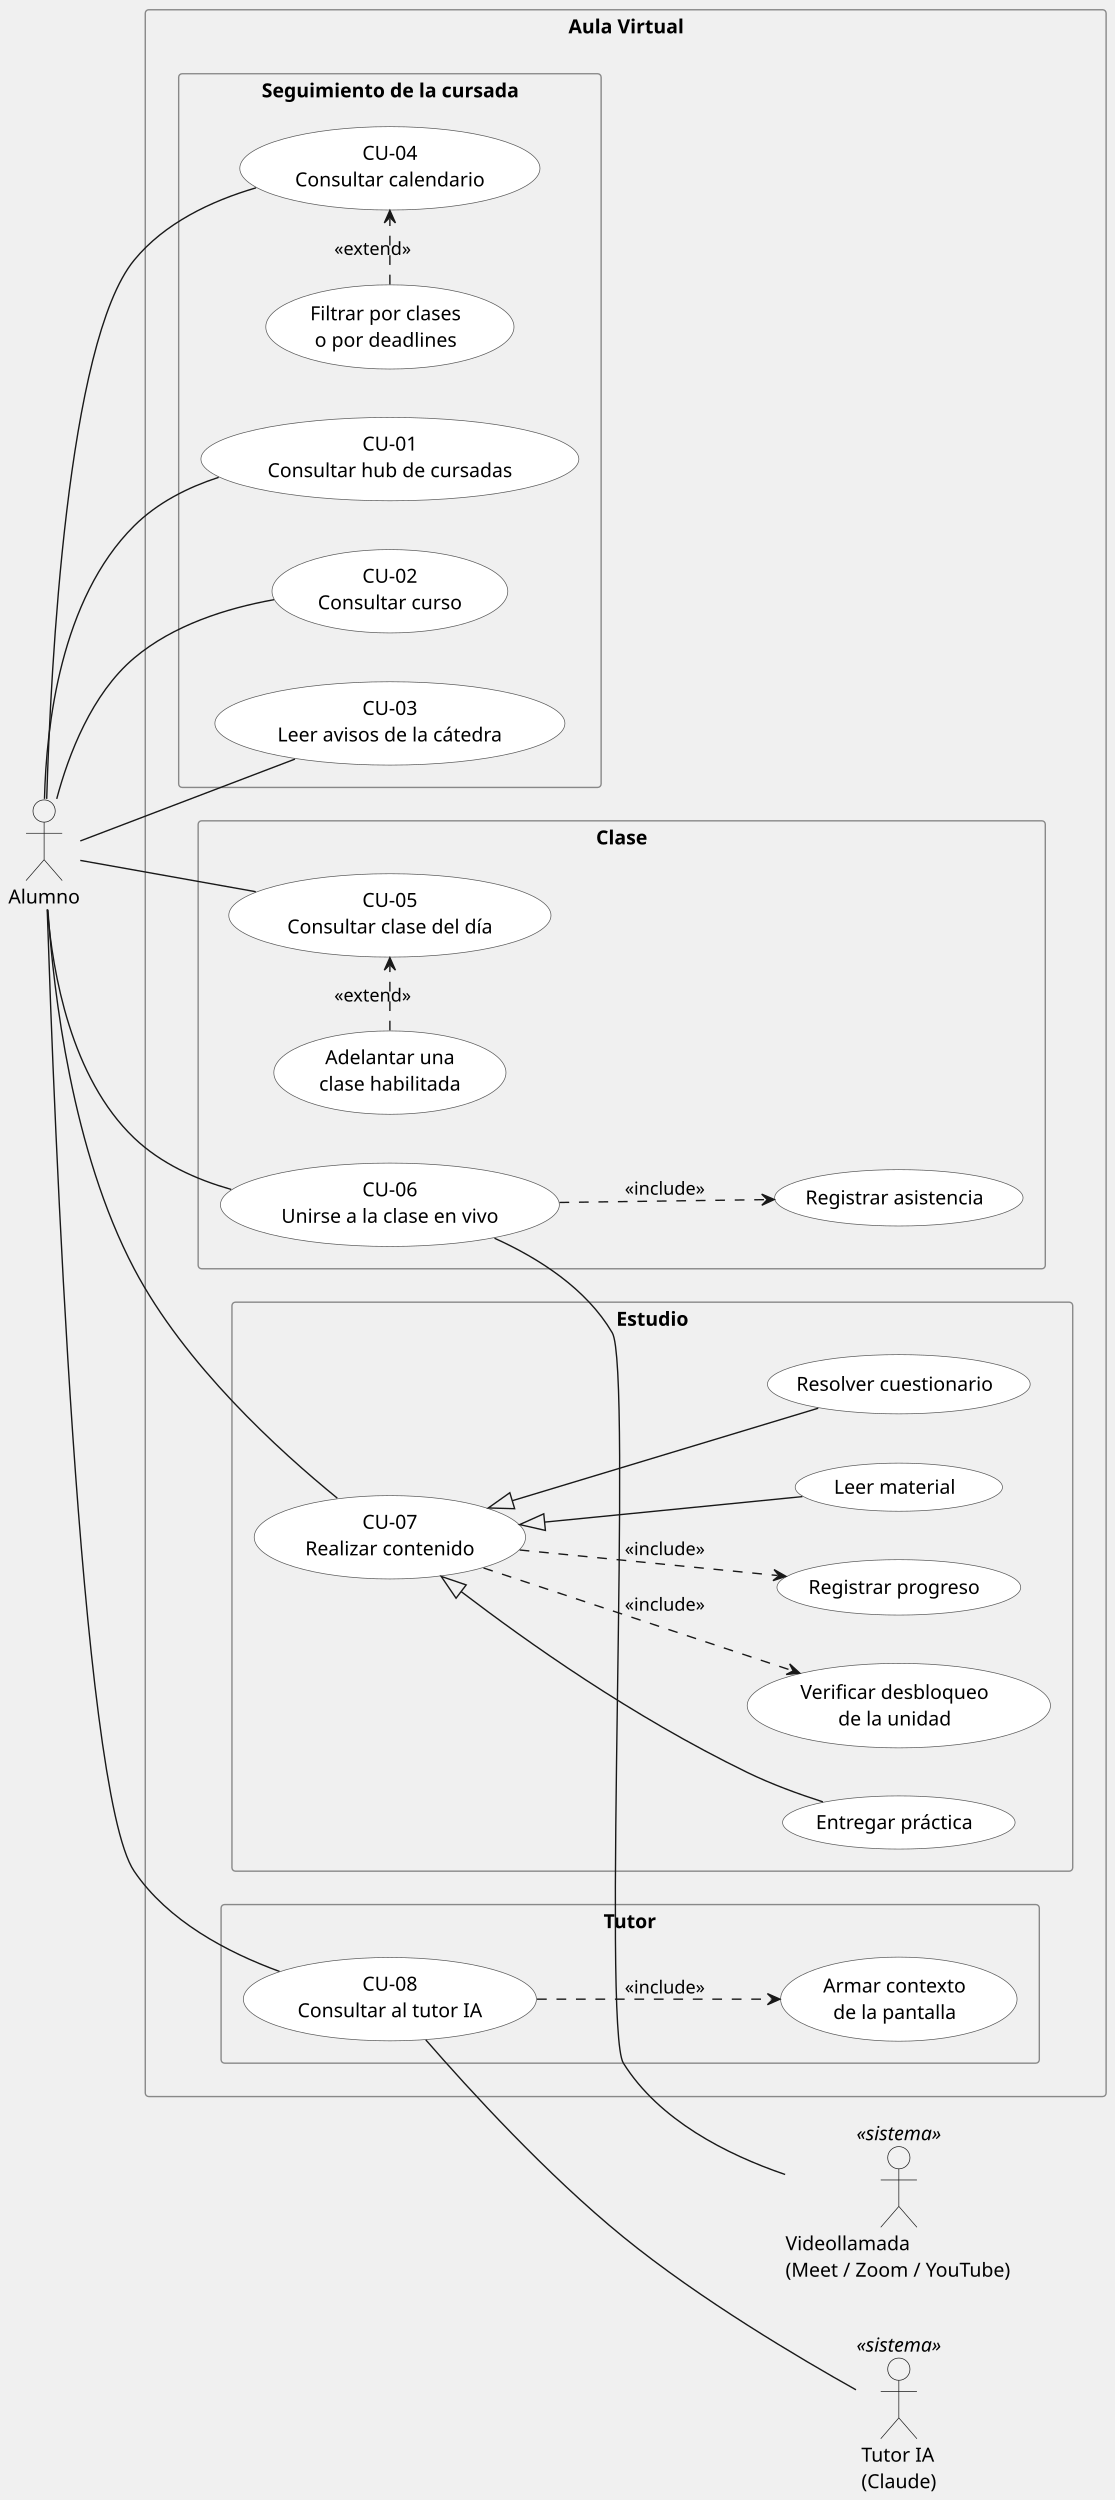
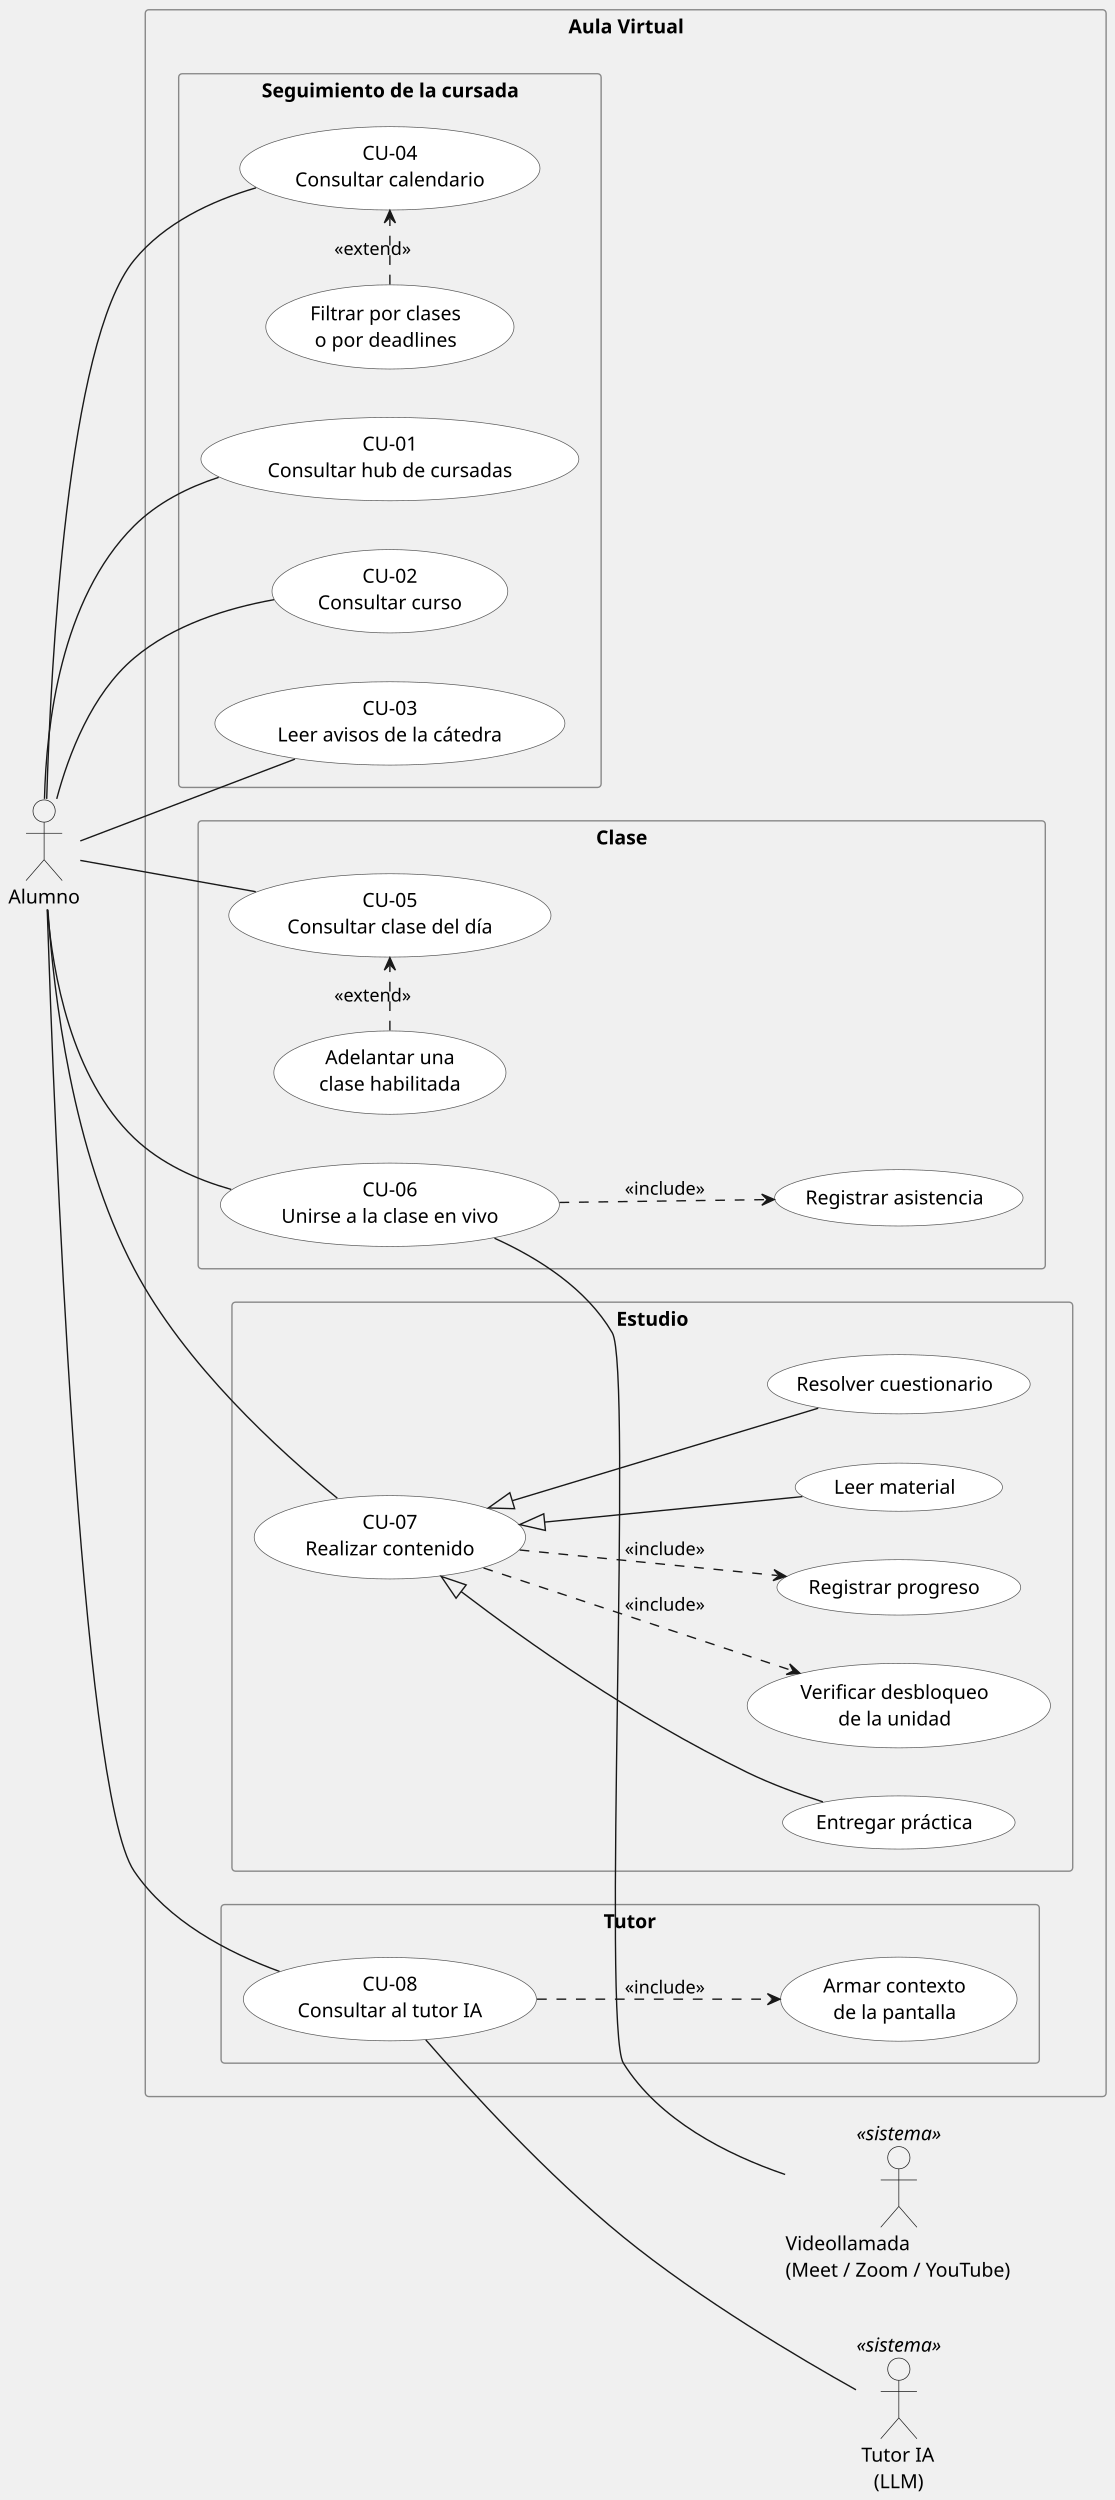
<svg xmlns="http://www.w3.org/2000/svg" contentStyleType="text/css" height="1797px" preserveAspectRatio="none" style="width:801px;height:1797px;background:#FFFFFF;" version="1.1" viewBox="0 0 801 1797" width="801px" zoomAndPan="magnify">
  <defs />
  <g>
    <g id="cluster_Aula Virtual">
      <rect fill="none" height="1500" rx="2.5" ry="2.5" style="stroke:#888888;stroke-width:1.0;" width="690.65" x="104.42" y="7" />
      <text fill="#000000" font-family="Sans" font-size="14" font-weight="bold" lengthAdjust="spacing" textLength="82.264" x="408.613" y="23.966">Aula Virtual</text>
    </g>
    <g id="cluster_Seguimiento de la cursada">
      <rect fill="none" height="513" rx="2.5" ry="2.5" style="stroke:#888888;stroke-width:1.0;" width="303.67" x="128.42" y="53" />
      <text fill="#000000" font-family="Sans" font-size="14" font-weight="bold" lengthAdjust="spacing" textLength="184.239" x="188.135" y="69.966">Seguimiento de la cursada</text>
    </g>
    <g id="cluster_Clase">
      <rect fill="none" height="322" rx="2.5" ry="2.5" style="stroke:#888888;stroke-width:1.0;" width="608.93" x="142.43" y="590" />
      <text fill="#000000" font-family="Sans" font-size="14" font-weight="bold" lengthAdjust="spacing" textLength="36.932" x="428.429" y="606.966">Clase</text>
    </g>
    <g id="cluster_Estudio">
      <rect fill="none" height="409" rx="2.5" ry="2.5" style="stroke:#888888;stroke-width:1.0;" width="604.34" x="166.73" y="936" />
      <text fill="#000000" font-family="Sans" font-size="14" font-weight="bold" lengthAdjust="spacing" textLength="51.828" x="442.986" y="952.966">Estudio</text>
    </g>
    <g id="cluster_Tutor">
      <rect fill="none" height="114" rx="2.5" ry="2.5" style="stroke:#888888;stroke-width:1.0;" width="588.14" x="158.92" y="1369" />
      <text fill="#000000" font-family="Sans" font-size="14" font-weight="bold" lengthAdjust="spacing" textLength="38.262" x="433.859" y="1385.966">Tutor</text>
    </g>
    <g id="elem_UC01">
      <ellipse cx="280.252" cy="329.996" fill="#FFFFFF" rx="135.832" ry="29.966" style="stroke:#555555;stroke-width:0.5;" />
      <text fill="#000000" font-family="Sans" font-size="14" lengthAdjust="spacing" textLength="39.606" x="260.449" y="323.894">CU-01</text>
      <text fill="#000000" font-family="Sans" font-size="14" lengthAdjust="spacing" textLength="175.853" x="192.326" y="342.962">Consultar hub de cursadas</text>
    </g>
    <g id="elem_UC02">
      <ellipse cx="280.251" cy="424.996" fill="#FFFFFF" rx="84.741" ry="29.966" style="stroke:#555555;stroke-width:0.5;" />
      <text fill="#000000" font-family="Sans" font-size="14" lengthAdjust="spacing" textLength="39.606" x="260.448" y="418.894">CU-02</text>
      <text fill="#000000" font-family="Sans" font-size="14" lengthAdjust="spacing" textLength="103.6" x="228.452" y="437.962">Consultar curso</text>
    </g>
    <g id="elem_UC03">
      <ellipse cx="280.254" cy="519.996" fill="#FFFFFF" rx="125.804" ry="29.966" style="stroke:#555555;stroke-width:0.5;" />
      <text fill="#000000" font-family="Sans" font-size="14" lengthAdjust="spacing" textLength="39.606" x="260.451" y="513.894">CU-03</text>
      <text fill="#000000" font-family="Sans" font-size="14" lengthAdjust="spacing" textLength="161.671" x="199.418" y="532.962">Leer avisos de la cátedra</text>
    </g>
    <g id="elem_UC04">
      <ellipse cx="280.246" cy="120.996" fill="#FFFFFF" rx="107.886" ry="29.966" style="stroke:#555555;stroke-width:0.5;" />
      <text fill="#000000" font-family="Sans" font-size="14" lengthAdjust="spacing" textLength="39.606" x="260.443" y="114.894">CU-04</text>
      <text fill="#000000" font-family="Sans" font-size="14" lengthAdjust="spacing" textLength="136.332" x="212.081" y="133.962">Consultar calendario</text>
    </g>
    <g id="elem_UC04a">
      <ellipse cx="280.25" cy="235.002" fill="#FFFFFF" rx="89.21" ry="30.262" style="stroke:#555555;stroke-width:0.5;" />
      <text fill="#000000" font-family="Sans" font-size="14" lengthAdjust="spacing" textLength="108.598" x="222.951" y="230.201">Filtrar por clases</text>
      <text fill="#000000" font-family="Sans" font-size="14" lengthAdjust="spacing" textLength="102.06" x="226.22" y="249.269">o por deadlines</text>
    </g>
    <g id="elem_UC05">
      <ellipse cx="280.246" cy="657.996" fill="#FFFFFF" rx="115.806" ry="29.966" style="stroke:#555555;stroke-width:0.5;" />
      <text fill="#000000" font-family="Sans" font-size="14" lengthAdjust="spacing" textLength="39.606" x="260.443" y="651.894">CU-05</text>
      <text fill="#000000" font-family="Sans" font-size="14" lengthAdjust="spacing" textLength="147.531" x="206.48" y="670.962">Consultar clase del día</text>
    </g>
    <g id="elem_UC05a">
      <ellipse cx="280.255" cy="770.996" fill="#FFFFFF" rx="83.434" ry="29.966" style="stroke:#555555;stroke-width:0.5;" />
      <text fill="#000000" font-family="Sans" font-size="14" lengthAdjust="spacing" textLength="93.058" x="233.726" y="764.894">Adelantar una</text>
      <text fill="#000000" font-family="Sans" font-size="14" lengthAdjust="spacing" textLength="101.752" x="229.379" y="783.962">clase habilitada</text>
    </g>
    <g id="elem_UC06">
      <ellipse cx="280.255" cy="865.996" fill="#FFFFFF" rx="121.825" ry="29.966" style="stroke:#555555;stroke-width:0.5;" />
      <text fill="#000000" font-family="Sans" font-size="14" lengthAdjust="spacing" textLength="39.606" x="260.452" y="859.894">CU-06</text>
      <text fill="#000000" font-family="Sans" font-size="14" lengthAdjust="spacing" textLength="156.043" x="202.233" y="878.962">Unirse a la clase en vivo</text>
    </g>
    <g id="elem_UC06a">
      <ellipse cx="646.082" cy="860.996" fill="#FFFFFF" rx="89.282" ry="20.256" style="stroke:#555555;stroke-width:0.5;" />
      <text fill="#000000" font-family="Sans" font-size="14" lengthAdjust="spacing" textLength="128.31" x="578.928" y="865.73">Registrar asistencia</text>
    </g>
    <g id="elem_UC07">
      <ellipse cx="280.252" cy="1104.996" fill="#FFFFFF" rx="97.522" ry="29.966" style="stroke:#555555;stroke-width:0.5;" />
      <text fill="#000000" font-family="Sans" font-size="14" lengthAdjust="spacing" textLength="39.606" x="260.449" y="1098.894">CU-07</text>
      <text fill="#000000" font-family="Sans" font-size="14" lengthAdjust="spacing" textLength="121.674" x="219.415" y="1117.962">Realizar contenido</text>
    </g>
    <g id="elem_UC07a">
      <ellipse cx="646.083" cy="1068.999" fill="#FFFFFF" rx="74.493" ry="17.299" style="stroke:#555555;stroke-width:0.5;" />
      <text fill="#000000" font-family="Sans" font-size="14" lengthAdjust="spacing" textLength="87.304" x="599.432" y="1073.732">Leer material</text>
    </g>
    <g id="elem_UC07c">
      <ellipse cx="646.079" cy="994.996" fill="#FFFFFF" rx="94.429" ry="21.286" style="stroke:#555555;stroke-width:0.5;" />
      <text fill="#000000" font-family="Sans" font-size="14" lengthAdjust="spacing" textLength="141.302" x="572.429" y="999.729">Resolver cuestionario</text>
    </g>
    <g id="elem_UC07d">
      <ellipse cx="646.084" cy="1310.003" fill="#FFFFFF" rx="83.564" ry="19.113" style="stroke:#555555;stroke-width:0.5;" />
      <text fill="#000000" font-family="Sans" font-size="14" lengthAdjust="spacing" textLength="113.26" x="586.455" y="1314.736">Entregar práctica</text>
    </g>
    <g id="elem_UC07x">
      <ellipse cx="646.084" cy="1225.997" fill="#FFFFFF" rx="108.994" ry="30.378" style="stroke:#555555;stroke-width:0.5;" />
      <text fill="#000000" font-family="Sans" font-size="14" lengthAdjust="spacing" textLength="135.645" x="575.261" y="1221.197">Verificar desbloqueo</text>
      <text fill="#000000" font-family="Sans" font-size="14" lengthAdjust="spacing" textLength="81.242" x="602.463" y="1240.264">de la unidad</text>
    </g>
    <g id="elem_UC07y">
      <ellipse cx="646.085" cy="1141.001" fill="#FFFFFF" rx="87.605" ry="19.921" style="stroke:#555555;stroke-width:0.5;" />
      <text fill="#000000" font-family="Sans" font-size="14" lengthAdjust="spacing" textLength="123.97" x="581.1" y="1145.734">Registrar progreso</text>
    </g>
    <g id="elem_UC08">
      <ellipse cx="280.252" cy="1436.996" fill="#FFFFFF" rx="105.332" ry="29.966" style="stroke:#555555;stroke-width:0.5;" />
      <text fill="#000000" font-family="Sans" font-size="14" lengthAdjust="spacing" textLength="39.606" x="260.449" y="1430.894">CU-08</text>
      <text fill="#000000" font-family="Sans" font-size="14" lengthAdjust="spacing" textLength="132.72" x="213.892" y="1449.962">Consultar al tutor IA</text>
    </g>
    <g id="elem_UC08a">
      <ellipse cx="646.081" cy="1437" fill="#FFFFFF" rx="84.981" ry="30.23" style="stroke:#555555;stroke-width:0.5;" />
      <text fill="#000000" font-family="Sans" font-size="14" lengthAdjust="spacing" textLength="102.816" x="591.673" y="1432.199">Armar contexto</text>
      <text fill="#000000" font-family="Sans" font-size="14" lengthAdjust="spacing" textLength="88.354" x="598.904" y="1451.267">de la pantalla</text>
    </g>
    <g id="elem_alumno">
      <ellipse cx="31.711" cy="582.96" fill="#F1F1F1" rx="8" ry="8" style="stroke:#181818;stroke-width:0.5;" />
      <path d="M31.711,590.96 L31.711,617.96 M18.711,598.96 L44.711,598.96 M31.711,617.96 L18.711,632.96 M31.711,617.96 L44.711,632.96 " fill="none" style="stroke:#181818;stroke-width:0.5;" />
      <text fill="#000000" font-family="Sans" font-size="14" lengthAdjust="spacing" textLength="51.422" x="6" y="649.426">Alumno</text>
    </g>
    <g id="elem_ia">
      <ellipse cx="646.08" cy="1702.968" fill="#F1F1F1" rx="8" ry="8" style="stroke:#181818;stroke-width:0.5;" />
      <path d="M646.08,1710.968 L646.08,1737.968 M633.08,1718.968 L659.08,1718.968 M646.08,1737.968 L633.08,1752.968 M646.08,1737.968 L659.08,1752.968 " fill="none" style="stroke:#181818;stroke-width:0.5;" />
      <text fill="#000000" font-family="Sans" font-size="14" lengthAdjust="spacing" textLength="53.074" x="619.144" y="1769.434">Tutor IA</text>
-       <text fill="#000000" font-family="Sans" font-size="14" lengthAdjust="spacing" textLength="53.872" x="619.144" y="1788.502">(Claude)</text>
+       <text fill="#000000" font-family="Sans" font-size="14" lengthAdjust="spacing" textLength="36.0" x="628.07" y="1788.502">(LLM)</text>
      <text fill="#000000" font-family="Sans" font-size="14" font-style="italic" lengthAdjust="spacing" textLength="60.9" x="615.63" y="1690.366">«sistema»</text>
    </g>
    <g id="elem_video">
      <ellipse cx="646.083" cy="1550.968" fill="#F1F1F1" rx="8" ry="8" style="stroke:#181818;stroke-width:0.5;" />
      <path d="M646.083,1558.968 L646.083,1585.968 M633.083,1566.968 L659.083,1566.968 M646.083,1585.968 L633.083,1600.968 M646.083,1585.968 L659.083,1600.968 " fill="none" style="stroke:#181818;stroke-width:0.5;" />
      <text fill="#000000" font-family="Sans" font-size="14" lengthAdjust="spacing" textLength="89.474" x="564.61" y="1617.434">Videollamada</text>
      <text fill="#000000" font-family="Sans" font-size="14" lengthAdjust="spacing" textLength="162.945" x="564.61" y="1636.502">(Meet / Zoom / YouTube)</text>
      <text fill="#000000" font-family="Sans" font-size="14" font-style="italic" lengthAdjust="spacing" textLength="60.9" x="615.633" y="1538.366">«sistema»</text>
    </g>
    <g id="link_alumno_UC01">
      <path d="M31.97,574.24 C33.24,521.92 43.57,430.48 96.42,378 C113.07,361.46 134.68,350.42 157.19,343.09 " fill="none" id="alumno-UC01" style="stroke:#181818;stroke-width:1.0;" />
    </g>
    <g id="link_alumno_UC02">
      <path d="M40.77,574.23 C49.28,542.36 65.85,498.83 96.42,473 C124.37,449.38 162.66,437.23 196.97,431.04 " fill="none" id="alumno-UC02" style="stroke:#181818;stroke-width:1.0;" />
    </g>
    <g id="link_alumno_UC03">
      <path d="M57.71,604.47 C93.58,590.79 160.95,565.11 212.02,545.63 " fill="none" id="alumno-UC03" style="stroke:#181818;stroke-width:1.0;" />
    </g>
    <g id="link_alumno_UC04">
      <path d="M33.57,574.24 C36.4,479.87 48.22,245.85 96.42,187 C118.23,160.37 151.69,144.48 184.05,135 " fill="none" id="alumno-UC04" style="stroke:#181818;stroke-width:1.0;" />
    </g>
    <g id="link_alumno_UC05">
      <path d="M57.71,618.46 C87.27,623.74 138.24,632.83 183.84,640.97 " fill="none" id="alumno-UC05" style="stroke:#181818;stroke-width:1.0;" />
    </g>
    <g id="link_alumno_UC06">
      <path d="M34.07,653.66 C37.83,699.66 51.08,774.69 96.42,818 C115.53,836.24 140.69,847.76 166.22,854.98 " fill="none" id="alumno-UC06" style="stroke:#181818;stroke-width:1.0;" />
    </g>
    <g id="link_alumno_UC07">
      <path d="M34.43,653.92 C38.44,713.38 51.82,827.26 96.42,912 C132.64,980.82 200.39,1042.66 242.47,1076.89 " fill="none" id="alumno-UC07" style="stroke:#181818;stroke-width:1.0;" />
    </g>
    <g id="link_alumno_UC08">
      <path d="M33.93,653.74 C38.66,797.85 57.46,1287.53 96.42,1345 C120.65,1380.73 163.06,1403.27 200.94,1417.09 " fill="none" id="alumno-UC08" style="stroke:#181818;stroke-width:1.0;" />
    </g>
    <g id="link_UC04a_UC04">
      <path d="M280.25,204.45 C280.25,187.96 280.25,173.68 280.25,157.24 " fill="none" id="UC04a-to-UC04" style="stroke:#181818;stroke-width:1.0;stroke-dasharray:7.0,7.0;" />
      <polygon fill="#181818" points="280.25,151.24,276.25,160.24,280.25,156.24,284.25,160.24,280.25,151.24" style="stroke:#181818;stroke-width:1.0;" />
      <text fill="#000000" font-family="Sans" font-size="13" lengthAdjust="spacing" textLength="55.497" x="240.25" y="183.247">«extend»</text>
    </g>
    <g id="link_UC05a_UC05">
      <path d="M280.25,740.72 C280.25,724.5 280.25,710.59 280.25,694.36 " fill="none" id="UC05a-to-UC05" style="stroke:#181818;stroke-width:1.0;stroke-dasharray:7.0,7.0;" />
      <polygon fill="#181818" points="280.25,688.36,276.25,697.36,280.25,693.36,284.25,697.36,280.25,688.36" style="stroke:#181818;stroke-width:1.0;" />
      <text fill="#000000" font-family="Sans" font-size="13" lengthAdjust="spacing" textLength="55.497" x="240.25" y="719.897">«extend»</text>
    </g>
    <g id="link_UC06_UC06a">
      <path d="M402.15,864.34 C452.6,863.64 504.141,862.933 550.551,862.293 " fill="none" id="UC06-to-UC06a" style="stroke:#181818;stroke-width:1.0;stroke-dasharray:7.0,7.0;" />
      <polygon fill="#181818" points="556.55,862.21,547.496,858.335,551.551,862.279,547.606,866.334,556.55,862.21" style="stroke:#181818;stroke-width:1.0;" />
      <text fill="#000000" font-family="Sans" font-size="13" lengthAdjust="spacing" textLength="57.577" x="449.09" y="858.797">«include»</text>
    </g>
    <g id="link_UC07_UC07a">
      <path d="M391.442,1094.098 C454.712,1087.838 519.34,1081.44 576.74,1075.76 " fill="none" id="UC07-backto-UC07a" style="stroke:#181818;stroke-width:1.0;" />
      <polygon fill="none" points="373.53,1095.87,392.033,1100.069,390.852,1088.127,373.53,1095.87" style="stroke:#181818;stroke-width:1.0;" />
    </g>
    <g id="link_UC07_UC07c">
      <path d="M368.2,1078.71 C437.12,1057.87 524.05,1031.59 588.14,1012.21 " fill="none" id="UC07-backto-UC07c" style="stroke:#181818;stroke-width:1.0;" />
      <polygon fill="none" points="350.97,1083.92,369.936,1084.453,366.463,1072.967,350.97,1083.92" style="stroke:#181818;stroke-width:1.0;" />
    </g>
    <g id="link_UC07_UC07d">
      <path d="M331.45,1144.026 C379.35,1180.506 453.56,1233.36 537.09,1274 C554.24,1282.34 573.8,1289.51 591.53,1295.2 " fill="none" id="UC07-backto-UC07d" style="stroke:#181818;stroke-width:1.0;" />
      <polygon fill="none" points="317.13,1133.12,327.815,1148.799,335.085,1139.253,317.13,1133.12" style="stroke:#181818;stroke-width:1.0;" />
    </g>
    <g id="link_UC07_UC07x">
      <path d="M347.56,1127.05 C411.92,1148.45 503.546,1178.927 569.197,1200.757 " fill="none" id="UC07-to-UC07x" style="stroke:#181818;stroke-width:1.0;stroke-dasharray:7.0,7.0;" />
      <polygon fill="#181818" points="574.89,1202.65,567.612,1196.014,570.145,1201.072,565.088,1203.606,574.89,1202.65" style="stroke:#181818;stroke-width:1.0;" />
      <text fill="#000000" font-family="Sans" font-size="13" lengthAdjust="spacing" textLength="57.577" x="449.09" y="1157.767">«include»</text>
    </g>
    <g id="link_UC07_UC07y">
      <path d="M373.53,1114.13 C432.58,1119.97 502.469,1126.889 558.989,1132.479 " fill="none" id="UC07-to-UC07y" style="stroke:#181818;stroke-width:1.0;stroke-dasharray:7.0,7.0;" />
      <polygon fill="#181818" points="564.96,1133.07,556.397,1128.204,559.984,1132.578,555.61,1136.165,564.96,1133.07" style="stroke:#181818;stroke-width:1.0;" />
      <text fill="#000000" font-family="Sans" font-size="13" lengthAdjust="spacing" textLength="57.577" x="449.09" y="1117.817">«include»</text>
    </g>
    <g id="link_UC08_UC08a">
      <path d="M386,1437 C441.42,1437 502.57,1437 554.62,1437 " fill="none" id="UC08-to-UC08a" style="stroke:#181818;stroke-width:1.0;stroke-dasharray:7.0,7.0;" />
      <polygon fill="#181818" points="560.62,1437,551.62,1433,555.62,1437,551.62,1441,560.62,1437" style="stroke:#181818;stroke-width:1.0;" />
      <text fill="#000000" font-family="Sans" font-size="13" lengthAdjust="spacing" textLength="57.577" x="449.09" y="1432.897">«include»</text>
    </g>
    <g id="link_UC06_video">
      <path d="M355.44,890.03 C387.31,904.42 421.46,926.25 440.09,958 C454.85,983.16 432.59,1458.29 448.09,1483 C473.76,1523.94 522.02,1548.57 564.35,1563.03 " fill="none" id="UC06-video" style="stroke:#181818;stroke-width:1.0;" />
    </g>
    <g id="link_UC08_ia">
      <path d="M306.03,1466.22 C337.13,1501.96 393.09,1563.22 448.09,1608 C503.34,1652.99 575.42,1695.51 615.28,1717.8 " fill="none" id="UC08-ia" style="stroke:#181818;stroke-width:1.0;" />
    </g>
  </g>
</svg>
